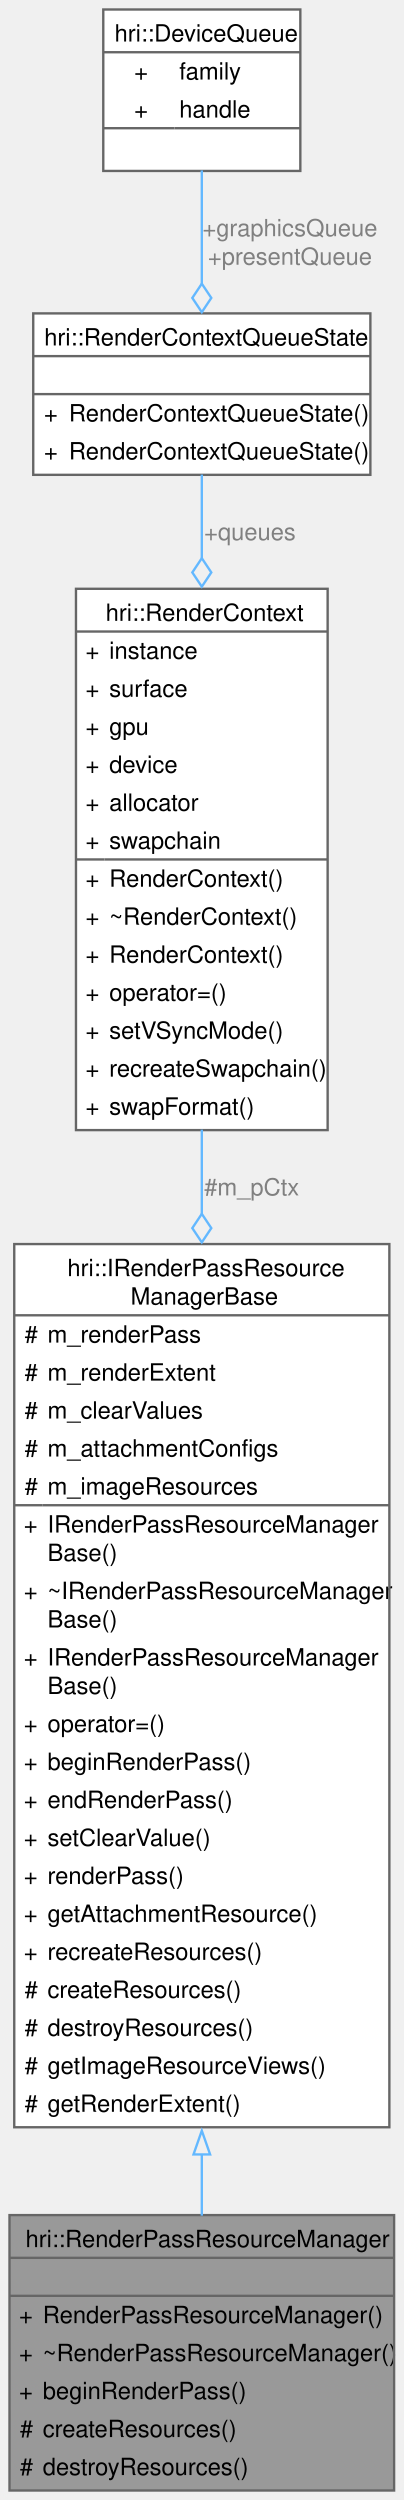
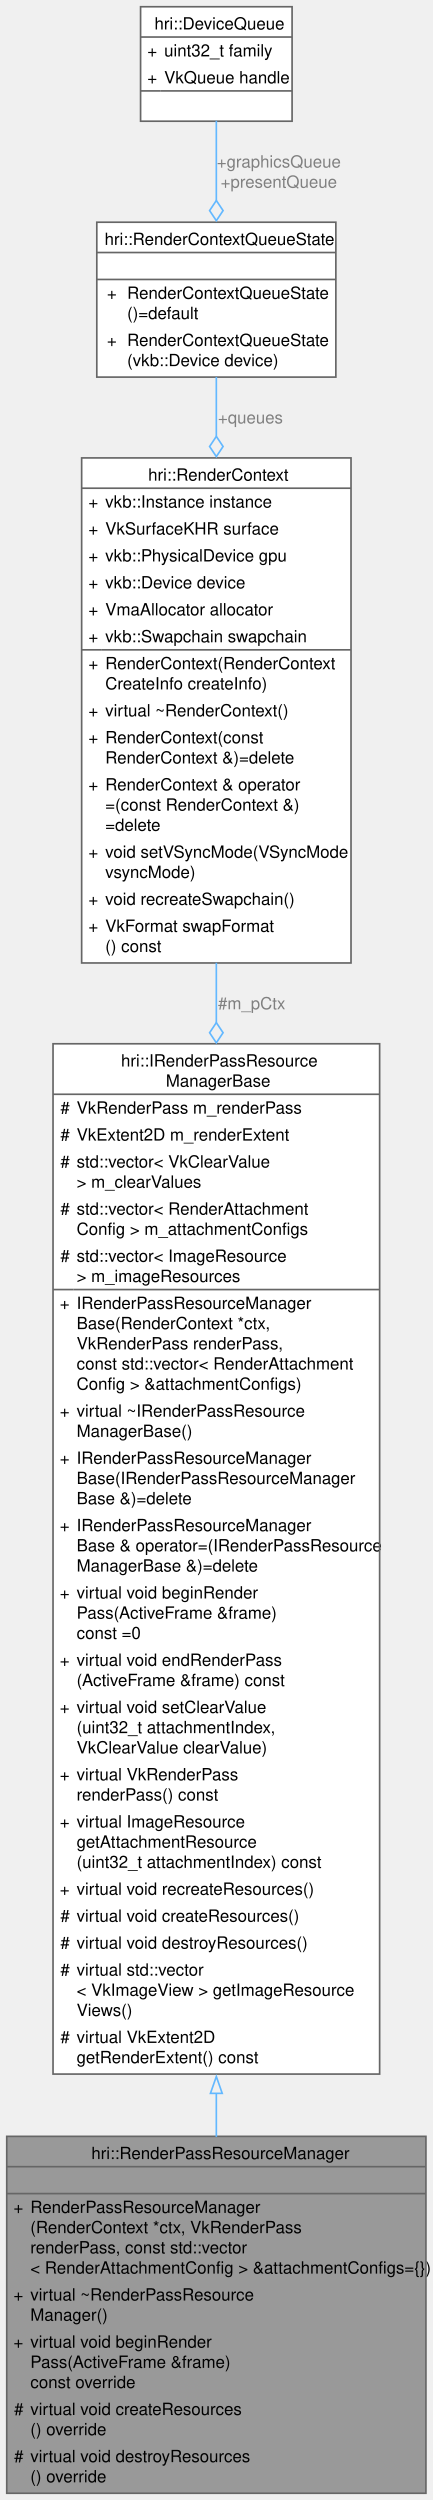
- <svg xmlns="http://www.w3.org/2000/svg" xmlns:xlink="http://www.w3.org/1999/xlink" width="170pt" height="1053pt" viewBox="0.00 0.00 170.00 1053.00">
-   <g id="graph0" class="graph" transform="scale(1 1) rotate(0) translate(4 1049)">
+ <svg xmlns="http://www.w3.org/2000/svg" xmlns:xlink="http://www.w3.org/1999/xlink" width="257pt" height="1485pt" viewBox="0.00 0.00 257.00 1485.00">
+   <g id="graph0" class="graph" transform="scale(1 1) rotate(0) translate(4 1481)">
    <g id="Node000001" class="node">
      <g id="a_Node000001">
        <a xlink:title="The Render Pass Resource manager handles drawing to a framebuffer constructed using the interface's c...">
-           <polygon fill="#999999" stroke="none" points="162,-116 0,-116 0,0 162,0 162,-116" />
-           <text text-anchor="start" x="6.75" y="-102.5" font-family="Helvetica,sans-Serif" font-size="10.00">hri::RenderPassResourceManager</text>
-           <text text-anchor="start" x="79.5" y="-86.5" font-family="Helvetica,sans-Serif" font-size="10.00"> </text>
-           <text text-anchor="start" x="4" y="-70.5" font-family="Helvetica,sans-Serif" font-size="10.00">+</text>
-           <text text-anchor="start" x="14" y="-70.5" font-family="Helvetica,sans-Serif" font-size="10.00">RenderPassResourceManager()</text>
-           <text text-anchor="start" x="4" y="-54.5" font-family="Helvetica,sans-Serif" font-size="10.00">+</text>
-           <text text-anchor="start" x="14" y="-54.5" font-family="Helvetica,sans-Serif" font-size="10.00">~RenderPassResourceManager()</text>
-           <text text-anchor="start" x="4" y="-38.5" font-family="Helvetica,sans-Serif" font-size="10.00">+</text>
-           <text text-anchor="start" x="14" y="-38.5" font-family="Helvetica,sans-Serif" font-size="10.00">beginRenderPass()</text>
-           <text text-anchor="start" x="4.38" y="-22.5" font-family="Helvetica,sans-Serif" font-size="10.00">#</text>
-           <text text-anchor="start" x="14" y="-22.5" font-family="Helvetica,sans-Serif" font-size="10.00">createResources()</text>
-           <text text-anchor="start" x="4.38" y="-6.5" font-family="Helvetica,sans-Serif" font-size="10.00">#</text>
-           <text text-anchor="start" x="14" y="-6.5" font-family="Helvetica,sans-Serif" font-size="10.00">destroyResources()</text>
-           <polygon fill="#666666" stroke="#666666" points="0,-98 0,-98 162,-98 162,-98 0,-98" />
-           <polygon fill="#666666" stroke="#666666" points="0,-82 0,-82 162,-82 162,-82 0,-82" />
-           <polygon fill="none" stroke="#666666" points="0,0 0,-116 162,-116 162,0 0,0" />
+           <polygon fill="#999999" stroke="none" points="249,-212 0,-212 0,0 249,0 249,-212" />
+           <text text-anchor="start" x="50.25" y="-198.5" font-family="Helvetica,sans-Serif" font-size="10.00">hri::RenderPassResourceManager</text>
+           <text text-anchor="start" x="123" y="-182.5" font-family="Helvetica,sans-Serif" font-size="10.00"> </text>
+           <text text-anchor="start" x="4" y="-166.5" font-family="Helvetica,sans-Serif" font-size="10.00">+</text>
+           <text text-anchor="start" x="14" y="-166.5" font-family="Helvetica,sans-Serif" font-size="10.00">RenderPassResourceManager</text>
+           <text text-anchor="start" x="14" y="-154.5" font-family="Helvetica,sans-Serif" font-size="10.00">(RenderContext *ctx, VkRenderPass</text>
+           <text text-anchor="start" x="14" y="-142.5" font-family="Helvetica,sans-Serif" font-size="10.00"> renderPass, const std::vector</text>
+           <text text-anchor="start" x="14" y="-130.5" font-family="Helvetica,sans-Serif" font-size="10.00">&lt; RenderAttachmentConfig &gt; &amp;attachmentConfigs={})</text>
+           <text text-anchor="start" x="4" y="-114.5" font-family="Helvetica,sans-Serif" font-size="10.00">+</text>
+           <text text-anchor="start" x="14" y="-114.5" font-family="Helvetica,sans-Serif" font-size="10.00">virtual ~RenderPassResource</text>
+           <text text-anchor="start" x="14" y="-102.5" font-family="Helvetica,sans-Serif" font-size="10.00">Manager()</text>
+           <text text-anchor="start" x="4" y="-86.5" font-family="Helvetica,sans-Serif" font-size="10.00">+</text>
+           <text text-anchor="start" x="14" y="-86.5" font-family="Helvetica,sans-Serif" font-size="10.00">virtual void beginRender</text>
+           <text text-anchor="start" x="14" y="-74.5" font-family="Helvetica,sans-Serif" font-size="10.00">Pass(ActiveFrame &amp;frame)</text>
+           <text text-anchor="start" x="14" y="-62.5" font-family="Helvetica,sans-Serif" font-size="10.00"> const override</text>
+           <text text-anchor="start" x="4.38" y="-46.5" font-family="Helvetica,sans-Serif" font-size="10.00">#</text>
+           <text text-anchor="start" x="14" y="-46.5" font-family="Helvetica,sans-Serif" font-size="10.00">virtual void createResources</text>
+           <text text-anchor="start" x="14" y="-34.5" font-family="Helvetica,sans-Serif" font-size="10.00">() override</text>
+           <text text-anchor="start" x="4.38" y="-18.5" font-family="Helvetica,sans-Serif" font-size="10.00">#</text>
+           <text text-anchor="start" x="14" y="-18.5" font-family="Helvetica,sans-Serif" font-size="10.00">virtual void destroyResources</text>
+           <text text-anchor="start" x="14" y="-6.5" font-family="Helvetica,sans-Serif" font-size="10.00">() override</text>
+           <polygon fill="#666666" stroke="#666666" points="0,-194 0,-194 249,-194 249,-194 0,-194" />
+           <polygon fill="#666666" stroke="#666666" points="0,-178 0,-178 249,-178 249,-178 0,-178" />
+           <polygon fill="none" stroke="#666666" points="0,0 0,-212 249,-212 249,0 0,0" />
        </a>
      </g>
    </g>
    <g id="Node000002" class="node">
      <g id="a_Node000002">
        <a xlink:href="classhri_1_1_i_render_pass_resource_manager_base.html" target="_top" xlink:title="The Render Pass Resource Manager Base is used to create and recreate render pass resources....">
-           <polygon fill="white" stroke="none" points="160,-525 2,-525 2,-153 160,-153 160,-525" />
-           <text text-anchor="start" x="24.38" y="-511.5" font-family="Helvetica,sans-Serif" font-size="10.00">hri::IRenderPassResource</text>
-           <text text-anchor="start" x="51" y="-499.5" font-family="Helvetica,sans-Serif" font-size="10.00">ManagerBase</text>
-           <text text-anchor="start" x="6.38" y="-483.5" font-family="Helvetica,sans-Serif" font-size="10.00">#</text>
-           <text text-anchor="start" x="16" y="-483.5" font-family="Helvetica,sans-Serif" font-size="10.00">m_renderPass</text>
-           <text text-anchor="start" x="6.38" y="-467.5" font-family="Helvetica,sans-Serif" font-size="10.00">#</text>
-           <text text-anchor="start" x="16" y="-467.5" font-family="Helvetica,sans-Serif" font-size="10.00">m_renderExtent</text>
-           <text text-anchor="start" x="6.38" y="-451.5" font-family="Helvetica,sans-Serif" font-size="10.00">#</text>
-           <text text-anchor="start" x="16" y="-451.5" font-family="Helvetica,sans-Serif" font-size="10.00">m_clearValues</text>
-           <text text-anchor="start" x="6.38" y="-435.5" font-family="Helvetica,sans-Serif" font-size="10.00">#</text>
-           <text text-anchor="start" x="16" y="-435.5" font-family="Helvetica,sans-Serif" font-size="10.00">m_attachmentConfigs</text>
-           <text text-anchor="start" x="6.38" y="-419.5" font-family="Helvetica,sans-Serif" font-size="10.00">#</text>
-           <text text-anchor="start" x="16" y="-419.5" font-family="Helvetica,sans-Serif" font-size="10.00">m_imageResources</text>
-           <text text-anchor="start" x="6" y="-403.5" font-family="Helvetica,sans-Serif" font-size="10.00">+</text>
-           <text text-anchor="start" x="16" y="-403.5" font-family="Helvetica,sans-Serif" font-size="10.00">IRenderPassResourceManager</text>
-           <text text-anchor="start" x="16" y="-391.5" font-family="Helvetica,sans-Serif" font-size="10.00">Base()</text>
-           <text text-anchor="start" x="6" y="-375.5" font-family="Helvetica,sans-Serif" font-size="10.00">+</text>
-           <text text-anchor="start" x="16" y="-375.5" font-family="Helvetica,sans-Serif" font-size="10.00">~IRenderPassResourceManager</text>
-           <text text-anchor="start" x="16" y="-363.5" font-family="Helvetica,sans-Serif" font-size="10.00">Base()</text>
-           <text text-anchor="start" x="6" y="-347.5" font-family="Helvetica,sans-Serif" font-size="10.00">+</text>
-           <text text-anchor="start" x="16" y="-347.5" font-family="Helvetica,sans-Serif" font-size="10.00">IRenderPassResourceManager</text>
-           <text text-anchor="start" x="16" y="-335.5" font-family="Helvetica,sans-Serif" font-size="10.00">Base()</text>
-           <text text-anchor="start" x="6" y="-319.5" font-family="Helvetica,sans-Serif" font-size="10.00">+</text>
-           <text text-anchor="start" x="16" y="-319.5" font-family="Helvetica,sans-Serif" font-size="10.00">operator=()</text>
-           <text text-anchor="start" x="6" y="-303.5" font-family="Helvetica,sans-Serif" font-size="10.00">+</text>
-           <text text-anchor="start" x="16" y="-303.5" font-family="Helvetica,sans-Serif" font-size="10.00">beginRenderPass()</text>
-           <text text-anchor="start" x="6" y="-287.5" font-family="Helvetica,sans-Serif" font-size="10.00">+</text>
-           <text text-anchor="start" x="16" y="-287.5" font-family="Helvetica,sans-Serif" font-size="10.00">endRenderPass()</text>
-           <text text-anchor="start" x="6" y="-271.5" font-family="Helvetica,sans-Serif" font-size="10.00">+</text>
-           <text text-anchor="start" x="16" y="-271.5" font-family="Helvetica,sans-Serif" font-size="10.00">setClearValue()</text>
-           <text text-anchor="start" x="6" y="-255.5" font-family="Helvetica,sans-Serif" font-size="10.00">+</text>
-           <text text-anchor="start" x="16" y="-255.5" font-family="Helvetica,sans-Serif" font-size="10.00">renderPass()</text>
-           <text text-anchor="start" x="6" y="-239.5" font-family="Helvetica,sans-Serif" font-size="10.00">+</text>
-           <text text-anchor="start" x="16" y="-239.5" font-family="Helvetica,sans-Serif" font-size="10.00">getAttachmentResource()</text>
-           <text text-anchor="start" x="6" y="-223.5" font-family="Helvetica,sans-Serif" font-size="10.00">+</text>
-           <text text-anchor="start" x="16" y="-223.5" font-family="Helvetica,sans-Serif" font-size="10.00">recreateResources()</text>
-           <text text-anchor="start" x="6.38" y="-207.5" font-family="Helvetica,sans-Serif" font-size="10.00">#</text>
-           <text text-anchor="start" x="16" y="-207.5" font-family="Helvetica,sans-Serif" font-size="10.00">createResources()</text>
-           <text text-anchor="start" x="6.38" y="-191.5" font-family="Helvetica,sans-Serif" font-size="10.00">#</text>
-           <text text-anchor="start" x="16" y="-191.5" font-family="Helvetica,sans-Serif" font-size="10.00">destroyResources()</text>
-           <text text-anchor="start" x="6.38" y="-175.5" font-family="Helvetica,sans-Serif" font-size="10.00">#</text>
-           <text text-anchor="start" x="16" y="-175.5" font-family="Helvetica,sans-Serif" font-size="10.00">getImageResourceViews()</text>
-           <text text-anchor="start" x="6.38" y="-159.5" font-family="Helvetica,sans-Serif" font-size="10.00">#</text>
-           <text text-anchor="start" x="16" y="-159.5" font-family="Helvetica,sans-Serif" font-size="10.00">getRenderExtent()</text>
-           <polygon fill="#666666" stroke="#666666" points="2,-495 2,-495 160,-495 160,-495 2,-495" />
-           <polygon fill="#666666" stroke="#666666" points="2,-415 2,-415 14,-415 14,-415 2,-415" />
-           <polygon fill="#666666" stroke="#666666" points="14,-415 14,-415 160,-415 160,-415 14,-415" />
-           <polygon fill="none" stroke="#666666" points="2,-153 2,-525 160,-525 160,-153 2,-153" />
+           <polygon fill="white" stroke="none" points="221.5,-861 27.5,-861 27.5,-249 221.5,-249 221.5,-861" />
+           <text text-anchor="start" x="67.88" y="-847.5" font-family="Helvetica,sans-Serif" font-size="10.00">hri::IRenderPassResource</text>
+           <text text-anchor="start" x="94.5" y="-835.5" font-family="Helvetica,sans-Serif" font-size="10.00">ManagerBase</text>
+           <text text-anchor="start" x="31.88" y="-819.5" font-family="Helvetica,sans-Serif" font-size="10.00">#</text>
+           <text text-anchor="start" x="41.5" y="-819.5" font-family="Helvetica,sans-Serif" font-size="10.00">VkRenderPass m_renderPass</text>
+           <text text-anchor="start" x="31.88" y="-803.5" font-family="Helvetica,sans-Serif" font-size="10.00">#</text>
+           <text text-anchor="start" x="41.5" y="-803.5" font-family="Helvetica,sans-Serif" font-size="10.00">VkExtent2D m_renderExtent</text>
+           <text text-anchor="start" x="31.88" y="-787.5" font-family="Helvetica,sans-Serif" font-size="10.00">#</text>
+           <text text-anchor="start" x="41.5" y="-787.5" font-family="Helvetica,sans-Serif" font-size="10.00">std::vector&lt; VkClearValue</text>
+           <text text-anchor="start" x="41.5" y="-775.5" font-family="Helvetica,sans-Serif" font-size="10.00"> &gt; m_clearValues</text>
+           <text text-anchor="start" x="31.88" y="-759.5" font-family="Helvetica,sans-Serif" font-size="10.00">#</text>
+           <text text-anchor="start" x="41.5" y="-759.5" font-family="Helvetica,sans-Serif" font-size="10.00">std::vector&lt; RenderAttachment</text>
+           <text text-anchor="start" x="41.5" y="-747.5" font-family="Helvetica,sans-Serif" font-size="10.00">Config &gt; m_attachmentConfigs</text>
+           <text text-anchor="start" x="31.88" y="-731.5" font-family="Helvetica,sans-Serif" font-size="10.00">#</text>
+           <text text-anchor="start" x="41.5" y="-731.5" font-family="Helvetica,sans-Serif" font-size="10.00">std::vector&lt; ImageResource</text>
+           <text text-anchor="start" x="41.5" y="-719.5" font-family="Helvetica,sans-Serif" font-size="10.00"> &gt; m_imageResources</text>
+           <text text-anchor="start" x="31.5" y="-703.5" font-family="Helvetica,sans-Serif" font-size="10.00">+</text>
+           <text text-anchor="start" x="41.5" y="-703.5" font-family="Helvetica,sans-Serif" font-size="10.00">IRenderPassResourceManager</text>
+           <text text-anchor="start" x="41.5" y="-691.5" font-family="Helvetica,sans-Serif" font-size="10.00">Base(RenderContext *ctx,</text>
+           <text text-anchor="start" x="41.5" y="-679.5" font-family="Helvetica,sans-Serif" font-size="10.00"> VkRenderPass renderPass,</text>
+           <text text-anchor="start" x="41.5" y="-667.5" font-family="Helvetica,sans-Serif" font-size="10.00"> const std::vector&lt; RenderAttachment</text>
+           <text text-anchor="start" x="41.5" y="-655.5" font-family="Helvetica,sans-Serif" font-size="10.00">Config &gt; &amp;attachmentConfigs)</text>
+           <text text-anchor="start" x="31.5" y="-639.5" font-family="Helvetica,sans-Serif" font-size="10.00">+</text>
+           <text text-anchor="start" x="41.5" y="-639.5" font-family="Helvetica,sans-Serif" font-size="10.00">virtual ~IRenderPassResource</text>
+           <text text-anchor="start" x="41.5" y="-627.5" font-family="Helvetica,sans-Serif" font-size="10.00">ManagerBase()</text>
+           <text text-anchor="start" x="31.5" y="-611.5" font-family="Helvetica,sans-Serif" font-size="10.00">+</text>
+           <text text-anchor="start" x="41.5" y="-611.5" font-family="Helvetica,sans-Serif" font-size="10.00">IRenderPassResourceManager</text>
+           <text text-anchor="start" x="41.5" y="-599.5" font-family="Helvetica,sans-Serif" font-size="10.00">Base(IRenderPassResourceManager</text>
+           <text text-anchor="start" x="41.5" y="-587.5" font-family="Helvetica,sans-Serif" font-size="10.00">Base &amp;)=delete</text>
+           <text text-anchor="start" x="31.5" y="-571.5" font-family="Helvetica,sans-Serif" font-size="10.00">+</text>
+           <text text-anchor="start" x="41.5" y="-571.5" font-family="Helvetica,sans-Serif" font-size="10.00">IRenderPassResourceManager</text>
+           <text text-anchor="start" x="41.5" y="-559.5" font-family="Helvetica,sans-Serif" font-size="10.00">Base &amp; operator=(IRenderPassResource</text>
+           <text text-anchor="start" x="41.5" y="-547.5" font-family="Helvetica,sans-Serif" font-size="10.00">ManagerBase &amp;)=delete</text>
+           <text text-anchor="start" x="31.5" y="-531.5" font-family="Helvetica,sans-Serif" font-size="10.00">+</text>
+           <text text-anchor="start" x="41.5" y="-531.5" font-family="Helvetica,sans-Serif" font-size="10.00">virtual void beginRender</text>
+           <text text-anchor="start" x="41.5" y="-519.5" font-family="Helvetica,sans-Serif" font-size="10.00">Pass(ActiveFrame &amp;frame)</text>
+           <text text-anchor="start" x="41.5" y="-507.5" font-family="Helvetica,sans-Serif" font-size="10.00"> const =0</text>
+           <text text-anchor="start" x="31.5" y="-491.5" font-family="Helvetica,sans-Serif" font-size="10.00">+</text>
+           <text text-anchor="start" x="41.5" y="-491.5" font-family="Helvetica,sans-Serif" font-size="10.00">virtual void endRenderPass</text>
+           <text text-anchor="start" x="41.5" y="-479.5" font-family="Helvetica,sans-Serif" font-size="10.00">(ActiveFrame &amp;frame) const</text>
+           <text text-anchor="start" x="31.5" y="-463.5" font-family="Helvetica,sans-Serif" font-size="10.00">+</text>
+           <text text-anchor="start" x="41.5" y="-463.5" font-family="Helvetica,sans-Serif" font-size="10.00">virtual void setClearValue</text>
+           <text text-anchor="start" x="41.5" y="-451.5" font-family="Helvetica,sans-Serif" font-size="10.00">(uint32_t attachmentIndex,</text>
+           <text text-anchor="start" x="41.5" y="-439.5" font-family="Helvetica,sans-Serif" font-size="10.00"> VkClearValue clearValue)</text>
+           <text text-anchor="start" x="31.5" y="-423.5" font-family="Helvetica,sans-Serif" font-size="10.00">+</text>
+           <text text-anchor="start" x="41.5" y="-423.5" font-family="Helvetica,sans-Serif" font-size="10.00">virtual VkRenderPass</text>
+           <text text-anchor="start" x="41.5" y="-411.5" font-family="Helvetica,sans-Serif" font-size="10.00"> renderPass() const</text>
+           <text text-anchor="start" x="31.5" y="-395.5" font-family="Helvetica,sans-Serif" font-size="10.00">+</text>
+           <text text-anchor="start" x="41.5" y="-395.5" font-family="Helvetica,sans-Serif" font-size="10.00">virtual ImageResource</text>
+           <text text-anchor="start" x="41.5" y="-383.5" font-family="Helvetica,sans-Serif" font-size="10.00"> getAttachmentResource</text>
+           <text text-anchor="start" x="41.5" y="-371.5" font-family="Helvetica,sans-Serif" font-size="10.00">(uint32_t attachmentIndex) const</text>
+           <text text-anchor="start" x="31.5" y="-355.5" font-family="Helvetica,sans-Serif" font-size="10.00">+</text>
+           <text text-anchor="start" x="41.5" y="-355.5" font-family="Helvetica,sans-Serif" font-size="10.00">virtual void recreateResources()</text>
+           <text text-anchor="start" x="31.88" y="-339.5" font-family="Helvetica,sans-Serif" font-size="10.00">#</text>
+           <text text-anchor="start" x="41.5" y="-339.5" font-family="Helvetica,sans-Serif" font-size="10.00">virtual void createResources()</text>
+           <text text-anchor="start" x="31.88" y="-323.5" font-family="Helvetica,sans-Serif" font-size="10.00">#</text>
+           <text text-anchor="start" x="41.5" y="-323.5" font-family="Helvetica,sans-Serif" font-size="10.00">virtual void destroyResources()</text>
+           <text text-anchor="start" x="31.88" y="-307.5" font-family="Helvetica,sans-Serif" font-size="10.00">#</text>
+           <text text-anchor="start" x="41.5" y="-307.5" font-family="Helvetica,sans-Serif" font-size="10.00">virtual std::vector</text>
+           <text text-anchor="start" x="41.5" y="-295.5" font-family="Helvetica,sans-Serif" font-size="10.00">&lt; VkImageView &gt; getImageResource</text>
+           <text text-anchor="start" x="41.5" y="-283.5" font-family="Helvetica,sans-Serif" font-size="10.00">Views()</text>
+           <text text-anchor="start" x="31.88" y="-267.5" font-family="Helvetica,sans-Serif" font-size="10.00">#</text>
+           <text text-anchor="start" x="41.5" y="-267.5" font-family="Helvetica,sans-Serif" font-size="10.00">virtual VkExtent2D</text>
+           <text text-anchor="start" x="41.5" y="-255.5" font-family="Helvetica,sans-Serif" font-size="10.00"> getRenderExtent() const</text>
+           <polygon fill="#666666" stroke="#666666" points="27.5,-831 27.5,-831 221.5,-831 221.5,-831 27.5,-831" />
+           <polygon fill="#666666" stroke="#666666" points="27.5,-715 27.5,-715 39.5,-715 39.5,-715 27.5,-715" />
+           <polygon fill="#666666" stroke="#666666" points="39.5,-715 39.5,-715 221.5,-715 221.5,-715 39.5,-715" />
+           <polygon fill="none" stroke="#666666" points="27.5,-249 27.5,-861 221.5,-861 221.5,-249 27.5,-249" />
        </a>
      </g>
    </g>
    <g id="edge1_Node000001_Node000002" class="edge">
      <g id="a_edge1_Node000001_Node000002">
        <a xlink:title=" ">
-           <path fill="none" stroke="#63b8ff" d="M81,-141.76C81,-132.64 81,-123.91 81,-115.77" />
-           <polygon fill="none" stroke="#63b8ff" points="77.5,-141.55 81,-151.55 84.5,-141.55 77.5,-141.55" />
+           <path fill="none" stroke="#63b8ff" d="M124.5,-237.64C124.5,-228.73 124.5,-220.07 124.5,-211.71" />
+           <polygon fill="none" stroke="#63b8ff" points="121,-237.53 124.5,-247.53 128,-237.53 121,-237.53" />
        </a>
      </g>
    </g>
    <g id="Node000003" class="node">
      <g id="a_Node000003">
        <a xlink:href="classhri_1_1_render_context.html" target="_top" xlink:title="THe RenderContext manages the Vulkan instance, device, and swapchain state.">
-           <polygon fill="white" stroke="none" points="134,-801 28,-801 28,-573 134,-573 134,-801" />
-           <text text-anchor="start" x="40.5" y="-787.5" font-family="Helvetica,sans-Serif" font-size="10.00">hri::RenderContext</text>
-           <text text-anchor="start" x="32" y="-771.5" font-family="Helvetica,sans-Serif" font-size="10.00">+</text>
-           <text text-anchor="start" x="42" y="-771.5" font-family="Helvetica,sans-Serif" font-size="10.00">instance</text>
-           <text text-anchor="start" x="32" y="-755.5" font-family="Helvetica,sans-Serif" font-size="10.00">+</text>
-           <text text-anchor="start" x="42" y="-755.5" font-family="Helvetica,sans-Serif" font-size="10.00">surface</text>
-           <text text-anchor="start" x="32" y="-739.5" font-family="Helvetica,sans-Serif" font-size="10.00">+</text>
-           <text text-anchor="start" x="42" y="-739.5" font-family="Helvetica,sans-Serif" font-size="10.00">gpu</text>
-           <text text-anchor="start" x="32" y="-723.5" font-family="Helvetica,sans-Serif" font-size="10.00">+</text>
-           <text text-anchor="start" x="42" y="-723.5" font-family="Helvetica,sans-Serif" font-size="10.00">device</text>
-           <text text-anchor="start" x="32" y="-707.5" font-family="Helvetica,sans-Serif" font-size="10.00">+</text>
-           <text text-anchor="start" x="42" y="-707.5" font-family="Helvetica,sans-Serif" font-size="10.00">allocator</text>
-           <text text-anchor="start" x="32" y="-691.5" font-family="Helvetica,sans-Serif" font-size="10.00">+</text>
-           <text text-anchor="start" x="42" y="-691.5" font-family="Helvetica,sans-Serif" font-size="10.00">swapchain</text>
-           <text text-anchor="start" x="32" y="-675.5" font-family="Helvetica,sans-Serif" font-size="10.00">+</text>
-           <text text-anchor="start" x="42" y="-675.5" font-family="Helvetica,sans-Serif" font-size="10.00">RenderContext()</text>
-           <text text-anchor="start" x="32" y="-659.5" font-family="Helvetica,sans-Serif" font-size="10.00">+</text>
-           <text text-anchor="start" x="42" y="-659.5" font-family="Helvetica,sans-Serif" font-size="10.00">~RenderContext()</text>
-           <text text-anchor="start" x="32" y="-643.5" font-family="Helvetica,sans-Serif" font-size="10.00">+</text>
-           <text text-anchor="start" x="42" y="-643.5" font-family="Helvetica,sans-Serif" font-size="10.00">RenderContext()</text>
-           <text text-anchor="start" x="32" y="-627.5" font-family="Helvetica,sans-Serif" font-size="10.00">+</text>
-           <text text-anchor="start" x="42" y="-627.5" font-family="Helvetica,sans-Serif" font-size="10.00">operator=()</text>
-           <text text-anchor="start" x="32" y="-611.5" font-family="Helvetica,sans-Serif" font-size="10.00">+</text>
-           <text text-anchor="start" x="42" y="-611.5" font-family="Helvetica,sans-Serif" font-size="10.00">setVSyncMode()</text>
-           <text text-anchor="start" x="32" y="-595.5" font-family="Helvetica,sans-Serif" font-size="10.00">+</text>
-           <text text-anchor="start" x="42" y="-595.5" font-family="Helvetica,sans-Serif" font-size="10.00">recreateSwapchain()</text>
-           <text text-anchor="start" x="32" y="-579.5" font-family="Helvetica,sans-Serif" font-size="10.00">+</text>
-           <text text-anchor="start" x="42" y="-579.5" font-family="Helvetica,sans-Serif" font-size="10.00">swapFormat()</text>
-           <polygon fill="#666666" stroke="#666666" points="28,-783 28,-783 134,-783 134,-783 28,-783" />
-           <polygon fill="#666666" stroke="#666666" points="28,-687 28,-687 40,-687 40,-687 28,-687" />
-           <polygon fill="#666666" stroke="#666666" points="40,-687 40,-687 134,-687 134,-687 40,-687" />
-           <polygon fill="none" stroke="#666666" points="28,-573 28,-801 134,-801 134,-573 28,-573" />
+           <polygon fill="white" stroke="none" points="204.5,-1209 44.5,-1209 44.5,-909 204.5,-909 204.5,-1209" />
+           <text text-anchor="start" x="84" y="-1195.5" font-family="Helvetica,sans-Serif" font-size="10.00">hri::RenderContext</text>
+           <text text-anchor="start" x="48.5" y="-1179.5" font-family="Helvetica,sans-Serif" font-size="10.00">+</text>
+           <text text-anchor="start" x="58.5" y="-1179.5" font-family="Helvetica,sans-Serif" font-size="10.00">vkb::Instance instance</text>
+           <text text-anchor="start" x="48.5" y="-1163.5" font-family="Helvetica,sans-Serif" font-size="10.00">+</text>
+           <text text-anchor="start" x="58.5" y="-1163.5" font-family="Helvetica,sans-Serif" font-size="10.00">VkSurfaceKHR surface</text>
+           <text text-anchor="start" x="48.5" y="-1147.5" font-family="Helvetica,sans-Serif" font-size="10.00">+</text>
+           <text text-anchor="start" x="58.5" y="-1147.5" font-family="Helvetica,sans-Serif" font-size="10.00">vkb::PhysicalDevice gpu</text>
+           <text text-anchor="start" x="48.5" y="-1131.5" font-family="Helvetica,sans-Serif" font-size="10.00">+</text>
+           <text text-anchor="start" x="58.5" y="-1131.5" font-family="Helvetica,sans-Serif" font-size="10.00">vkb::Device device</text>
+           <text text-anchor="start" x="48.5" y="-1115.5" font-family="Helvetica,sans-Serif" font-size="10.00">+</text>
+           <text text-anchor="start" x="58.5" y="-1115.5" font-family="Helvetica,sans-Serif" font-size="10.00">VmaAllocator allocator</text>
+           <text text-anchor="start" x="48.5" y="-1099.5" font-family="Helvetica,sans-Serif" font-size="10.00">+</text>
+           <text text-anchor="start" x="58.5" y="-1099.5" font-family="Helvetica,sans-Serif" font-size="10.00">vkb::Swapchain swapchain</text>
+           <text text-anchor="start" x="48.5" y="-1083.5" font-family="Helvetica,sans-Serif" font-size="10.00">+</text>
+           <text text-anchor="start" x="58.5" y="-1083.5" font-family="Helvetica,sans-Serif" font-size="10.00">RenderContext(RenderContext</text>
+           <text text-anchor="start" x="58.5" y="-1071.5" font-family="Helvetica,sans-Serif" font-size="10.00">CreateInfo createInfo)</text>
+           <text text-anchor="start" x="48.5" y="-1055.5" font-family="Helvetica,sans-Serif" font-size="10.00">+</text>
+           <text text-anchor="start" x="58.5" y="-1055.5" font-family="Helvetica,sans-Serif" font-size="10.00">virtual ~RenderContext()</text>
+           <text text-anchor="start" x="48.5" y="-1039.5" font-family="Helvetica,sans-Serif" font-size="10.00">+</text>
+           <text text-anchor="start" x="58.5" y="-1039.5" font-family="Helvetica,sans-Serif" font-size="10.00">RenderContext(const</text>
+           <text text-anchor="start" x="58.5" y="-1027.5" font-family="Helvetica,sans-Serif" font-size="10.00"> RenderContext &amp;)=delete</text>
+           <text text-anchor="start" x="48.5" y="-1011.5" font-family="Helvetica,sans-Serif" font-size="10.00">+</text>
+           <text text-anchor="start" x="58.5" y="-1011.5" font-family="Helvetica,sans-Serif" font-size="10.00">RenderContext &amp; operator</text>
+           <text text-anchor="start" x="58.5" y="-999.5" font-family="Helvetica,sans-Serif" font-size="10.00">=(const RenderContext &amp;)</text>
+           <text text-anchor="start" x="58.5" y="-987.5" font-family="Helvetica,sans-Serif" font-size="10.00">=delete</text>
+           <text text-anchor="start" x="48.5" y="-971.5" font-family="Helvetica,sans-Serif" font-size="10.00">+</text>
+           <text text-anchor="start" x="58.5" y="-971.5" font-family="Helvetica,sans-Serif" font-size="10.00">void setVSyncMode(VSyncMode</text>
+           <text text-anchor="start" x="58.5" y="-959.5" font-family="Helvetica,sans-Serif" font-size="10.00"> vsyncMode)</text>
+           <text text-anchor="start" x="48.5" y="-943.5" font-family="Helvetica,sans-Serif" font-size="10.00">+</text>
+           <text text-anchor="start" x="58.5" y="-943.5" font-family="Helvetica,sans-Serif" font-size="10.00">void recreateSwapchain()</text>
+           <text text-anchor="start" x="48.5" y="-927.5" font-family="Helvetica,sans-Serif" font-size="10.00">+</text>
+           <text text-anchor="start" x="58.5" y="-927.5" font-family="Helvetica,sans-Serif" font-size="10.00">VkFormat swapFormat</text>
+           <text text-anchor="start" x="58.5" y="-915.5" font-family="Helvetica,sans-Serif" font-size="10.00">() const</text>
+           <polygon fill="#666666" stroke="#666666" points="44.5,-1191 44.5,-1191 204.5,-1191 204.5,-1191 44.5,-1191" />
+           <polygon fill="#666666" stroke="#666666" points="44.5,-1095 44.5,-1095 56.5,-1095 56.5,-1095 44.5,-1095" />
+           <polygon fill="#666666" stroke="#666666" points="56.5,-1095 56.5,-1095 204.5,-1095 204.5,-1095 56.5,-1095" />
+           <polygon fill="none" stroke="#666666" points="44.5,-909 44.5,-1209 204.5,-1209 204.5,-909 44.5,-909" />
        </a>
      </g>
    </g>
    <g id="edge2_Node000002_Node000003" class="edge">
      <g id="a_edge2_Node000002_Node000003">
        <a xlink:title=" ">
-           <path fill="none" stroke="#63b8ff" d="M81,-573.19C81,-561.62 81,-549.65 81,-537.51" />
-           <polygon fill="none" stroke="#63b8ff" points="81,-537.72 77,-531.72 81,-525.72 85,-531.72 81,-537.72" />
-         </a>
-       </g>
-       <text text-anchor="middle" x="102" y="-545.5" font-family="Helvetica,sans-Serif" font-size="10.00" fill="grey"> #m_pCtx</text>
+           <path fill="none" stroke="#63b8ff" d="M124.5,-909.08C124.5,-897.5 124.5,-885.56 124.5,-873.4" />
+           <polygon fill="none" stroke="#63b8ff" points="124.5,-873.56 120.5,-867.56 124.5,-861.56 128.5,-867.56 124.5,-873.56" />
+         </a>
+       </g>
+       <text text-anchor="middle" x="145.5" y="-881.5" font-family="Helvetica,sans-Serif" font-size="10.00" fill="grey"> #m_pCtx</text>
    </g>
    <g id="Node000004" class="node">
      <g id="a_Node000004">
        <a xlink:href="classhri_1_1_render_context_queue_state.html" target="_top" xlink:title="The context queue state creates and maintains the device queue setup.">
-           <polygon fill="white" stroke="none" points="152,-917 10,-917 10,-849 152,-849 152,-917" />
-           <text text-anchor="start" x="14.62" y="-903.5" font-family="Helvetica,sans-Serif" font-size="10.00">hri::RenderContextQueueState</text>
-           <text text-anchor="start" x="79.5" y="-887.5" font-family="Helvetica,sans-Serif" font-size="10.00"> </text>
-           <text text-anchor="start" x="14.5" y="-871.5" font-family="Helvetica,sans-Serif" font-size="10.00">+</text>
-           <text text-anchor="start" x="25" y="-871.5" font-family="Helvetica,sans-Serif" font-size="10.00">RenderContextQueueState()</text>
-           <text text-anchor="start" x="14.5" y="-855.5" font-family="Helvetica,sans-Serif" font-size="10.00">+</text>
-           <text text-anchor="start" x="25" y="-855.5" font-family="Helvetica,sans-Serif" font-size="10.00">RenderContextQueueState()</text>
-           <polygon fill="#666666" stroke="#666666" points="10,-899 10,-899 152,-899 152,-899 10,-899" />
-           <polygon fill="#666666" stroke="#666666" points="10,-883 10,-883 152,-883 152,-883 10,-883" />
-           <polygon fill="none" stroke="#666666" points="10,-849 10,-917 152,-917 152,-849 10,-849" />
+           <polygon fill="white" stroke="none" points="195.5,-1349 53.5,-1349 53.5,-1257 195.5,-1257 195.5,-1349" />
+           <text text-anchor="start" x="58.12" y="-1335.5" font-family="Helvetica,sans-Serif" font-size="10.00">hri::RenderContextQueueState</text>
+           <text text-anchor="start" x="123" y="-1319.5" font-family="Helvetica,sans-Serif" font-size="10.00"> </text>
+           <text text-anchor="start" x="59.5" y="-1303.5" font-family="Helvetica,sans-Serif" font-size="10.00">+</text>
+           <text text-anchor="start" x="71.5" y="-1303.5" font-family="Helvetica,sans-Serif" font-size="10.00">RenderContextQueueState</text>
+           <text text-anchor="start" x="71.5" y="-1291.5" font-family="Helvetica,sans-Serif" font-size="10.00">()=default</text>
+           <text text-anchor="start" x="59.5" y="-1275.5" font-family="Helvetica,sans-Serif" font-size="10.00">+</text>
+           <text text-anchor="start" x="71.5" y="-1275.5" font-family="Helvetica,sans-Serif" font-size="10.00">RenderContextQueueState</text>
+           <text text-anchor="start" x="71.5" y="-1263.5" font-family="Helvetica,sans-Serif" font-size="10.00">(vkb::Device device)</text>
+           <polygon fill="#666666" stroke="#666666" points="53.5,-1331 53.5,-1331 195.5,-1331 195.5,-1331 53.5,-1331" />
+           <polygon fill="#666666" stroke="#666666" points="53.5,-1315 53.5,-1315 195.5,-1315 195.5,-1315 53.5,-1315" />
+           <polygon fill="none" stroke="#666666" points="53.5,-1257 53.5,-1349 195.5,-1349 195.5,-1257 53.5,-1257" />
        </a>
      </g>
    </g>
    <g id="edge3_Node000003_Node000004" class="edge">
      <g id="a_edge3_Node000003_Node000004">
        <a xlink:title=" ">
-           <path fill="none" stroke="#63b8ff" d="M81,-849.09C81,-838.79 81,-826.75 81,-813.97" />
-           <polygon fill="none" stroke="#63b8ff" points="81,-813.89 77,-807.89 81,-801.89 85,-807.89 81,-813.89" />
-         </a>
-       </g>
-       <text text-anchor="middle" x="101.25" y="-821.5" font-family="Helvetica,sans-Serif" font-size="10.00" fill="grey"> +queues</text>
+           <path fill="none" stroke="#63b8ff" d="M124.5,-1257.05C124.5,-1246.39 124.5,-1234.4 124.5,-1221.74" />
+           <polygon fill="none" stroke="#63b8ff" points="124.5,-1221.78 120.5,-1215.78 124.5,-1209.78 128.5,-1215.78 124.5,-1221.78" />
+         </a>
+       </g>
+       <text text-anchor="middle" x="144.75" y="-1229.5" font-family="Helvetica,sans-Serif" font-size="10.00" fill="grey"> +queues</text>
    </g>
    <g id="Node000005" class="node">
      <g id="a_Node000005">
        <a xlink:href="structhri_1_1_device_queue.html" target="_top" xlink:title="A Device Queue is a queue on the logical device to which operations can be submitted.">
-           <polygon fill="white" stroke="none" points="122.5,-1045 39.5,-1045 39.5,-977 122.5,-977 122.5,-1045" />
-           <text text-anchor="start" x="44.25" y="-1031.5" font-family="Helvetica,sans-Serif" font-size="10.00">hri::DeviceQueue</text>
-           <text text-anchor="start" x="52.5" y="-1015.5" font-family="Helvetica,sans-Serif" font-size="10.00">+</text>
-           <text text-anchor="start" x="71.5" y="-1015.5" font-family="Helvetica,sans-Serif" font-size="10.00">family</text>
-           <text text-anchor="start" x="52.5" y="-999.5" font-family="Helvetica,sans-Serif" font-size="10.00">+</text>
-           <text text-anchor="start" x="71.5" y="-999.5" font-family="Helvetica,sans-Serif" font-size="10.00">handle</text>
-           <text text-anchor="start" x="79.5" y="-983.5" font-family="Helvetica,sans-Serif" font-size="10.00"> </text>
-           <polygon fill="#666666" stroke="#666666" points="39.5,-1027 39.5,-1027 122.5,-1027 122.5,-1027 39.5,-1027" />
-           <polygon fill="#666666" stroke="#666666" points="39.5,-995 39.5,-995 69.5,-995 69.5,-995 39.5,-995" />
-           <polygon fill="#666666" stroke="#666666" points="69.5,-995 69.5,-995 122.5,-995 122.5,-995 69.5,-995" />
-           <polygon fill="none" stroke="#666666" points="39.5,-977 39.5,-1045 122.5,-1045 122.5,-977 39.5,-977" />
+           <polygon fill="white" stroke="none" points="169.5,-1477 79.5,-1477 79.5,-1409 169.5,-1409 169.5,-1477" />
+           <text text-anchor="start" x="87.75" y="-1463.5" font-family="Helvetica,sans-Serif" font-size="10.00">hri::DeviceQueue</text>
+           <text text-anchor="start" x="83.5" y="-1447.5" font-family="Helvetica,sans-Serif" font-size="10.00">+</text>
+           <text text-anchor="start" x="93.5" y="-1447.5" font-family="Helvetica,sans-Serif" font-size="10.00">uint32_t family</text>
+           <text text-anchor="start" x="83.5" y="-1431.5" font-family="Helvetica,sans-Serif" font-size="10.00">+</text>
+           <text text-anchor="start" x="93.5" y="-1431.5" font-family="Helvetica,sans-Serif" font-size="10.00">VkQueue handle</text>
+           <text text-anchor="start" x="123" y="-1415.5" font-family="Helvetica,sans-Serif" font-size="10.00"> </text>
+           <polygon fill="#666666" stroke="#666666" points="79.5,-1459 79.5,-1459 169.5,-1459 169.5,-1459 79.5,-1459" />
+           <polygon fill="#666666" stroke="#666666" points="79.5,-1427 79.5,-1427 91.5,-1427 91.5,-1427 79.5,-1427" />
+           <polygon fill="#666666" stroke="#666666" points="91.5,-1427 91.5,-1427 169.5,-1427 169.5,-1427 91.5,-1427" />
+           <polygon fill="none" stroke="#666666" points="79.5,-1409 79.5,-1477 169.5,-1477 169.5,-1409 79.5,-1409" />
        </a>
      </g>
    </g>
    <g id="edge4_Node000004_Node000005" class="edge">
      <g id="a_edge4_Node000004_Node000005">
        <a xlink:title=" ">
-           <path fill="none" stroke="#63b8ff" d="M81,-977.22C81,-962.64 81,-945.23 81,-929.42" />
-           <polygon fill="none" stroke="#63b8ff" points="81,-929.51 77,-923.51 81,-917.51 85,-923.51 81,-929.51" />
-         </a>
-       </g>
-       <text text-anchor="middle" x="118.12" y="-949.5" font-family="Helvetica,sans-Serif" font-size="10.00" fill="grey"> +graphicsQueue</text>
-       <text text-anchor="middle" x="118.12" y="-937.5" font-family="Helvetica,sans-Serif" font-size="10.00" fill="grey">+presentQueue</text>
+           <path fill="none" stroke="#63b8ff" d="M124.5,-1409.3C124.5,-1395.08 124.5,-1378 124.5,-1361.76" />
+           <polygon fill="none" stroke="#63b8ff" points="124.5,-1361.9 120.5,-1355.9 124.5,-1349.9 128.5,-1355.9 124.5,-1361.9" />
+         </a>
+       </g>
+       <text text-anchor="middle" x="161.62" y="-1381.5" font-family="Helvetica,sans-Serif" font-size="10.00" fill="grey"> +graphicsQueue</text>
+       <text text-anchor="middle" x="161.62" y="-1369.5" font-family="Helvetica,sans-Serif" font-size="10.00" fill="grey">+presentQueue</text>
    </g>
  </g>
</svg>
